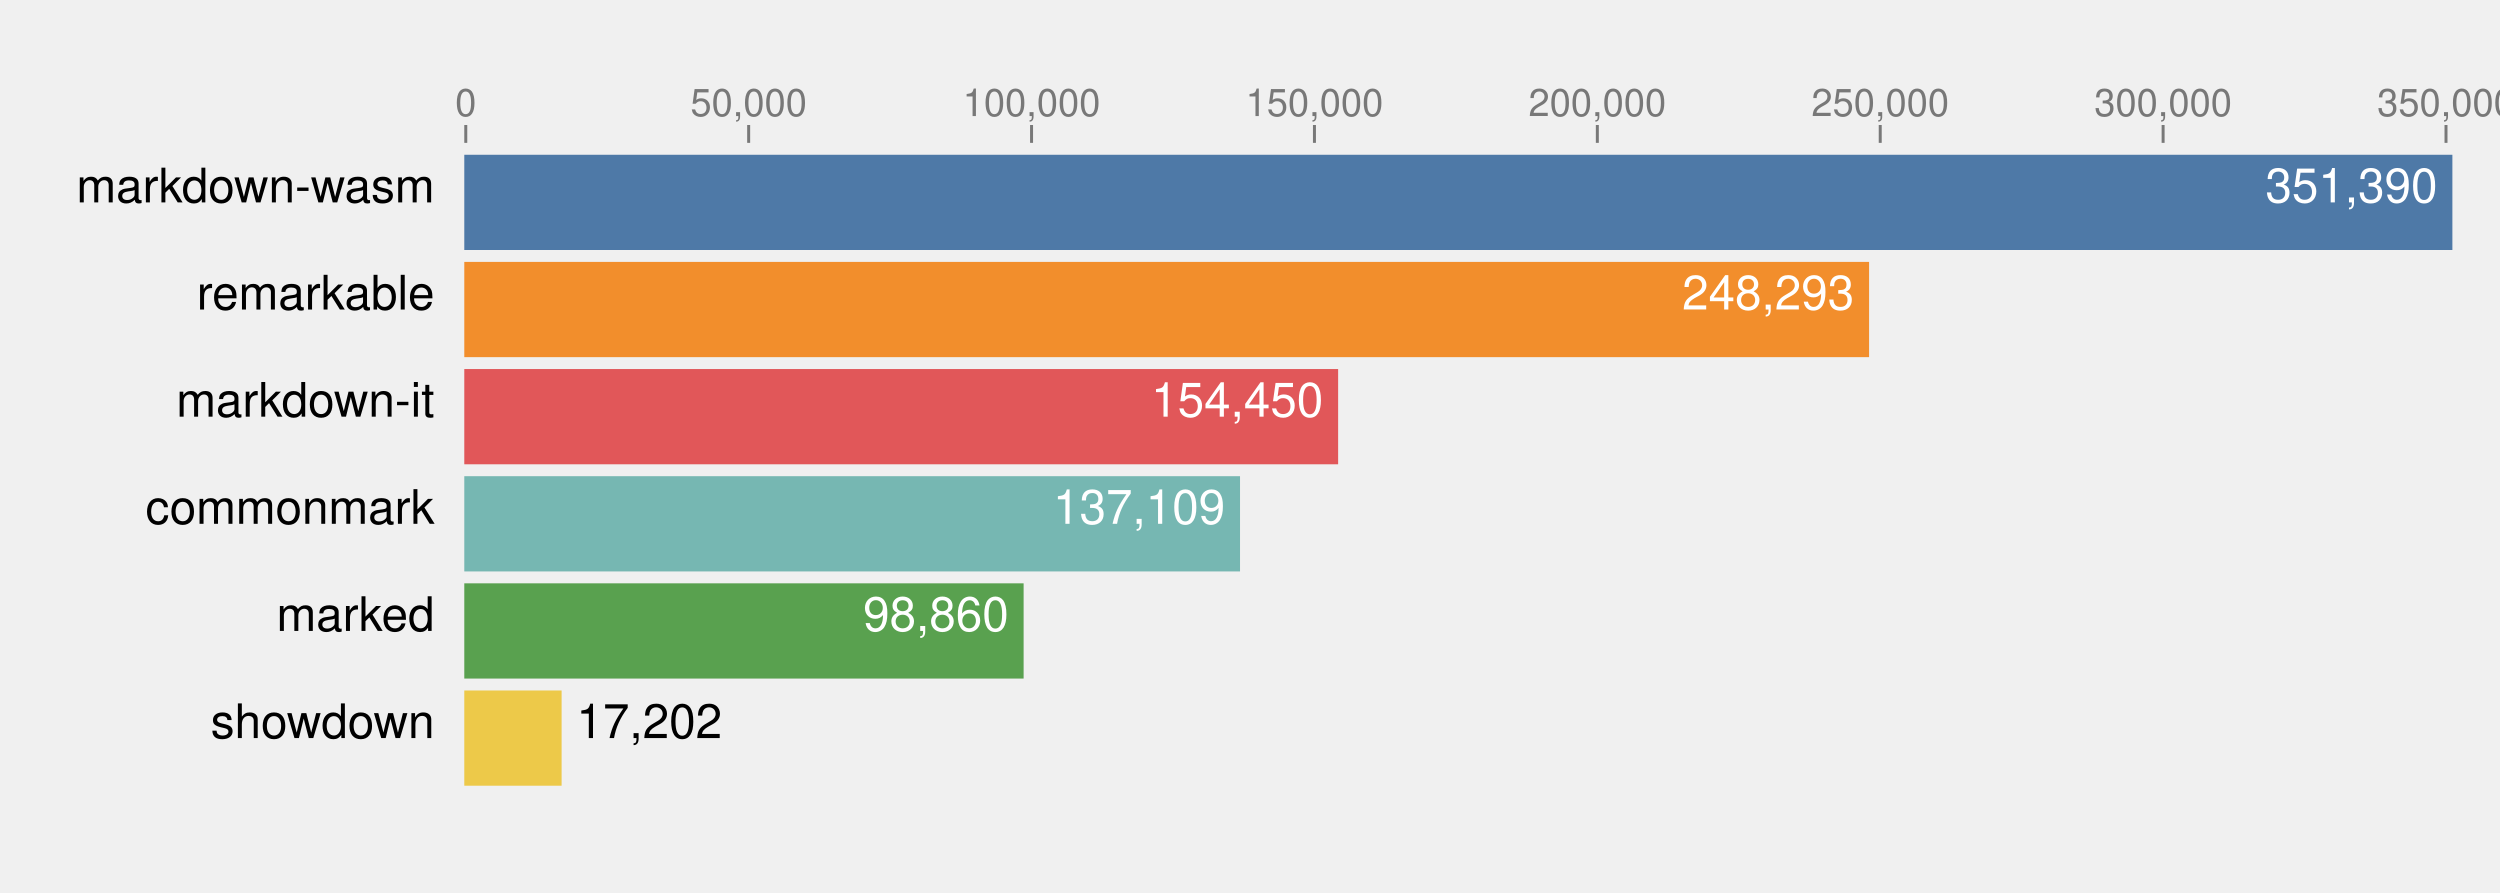
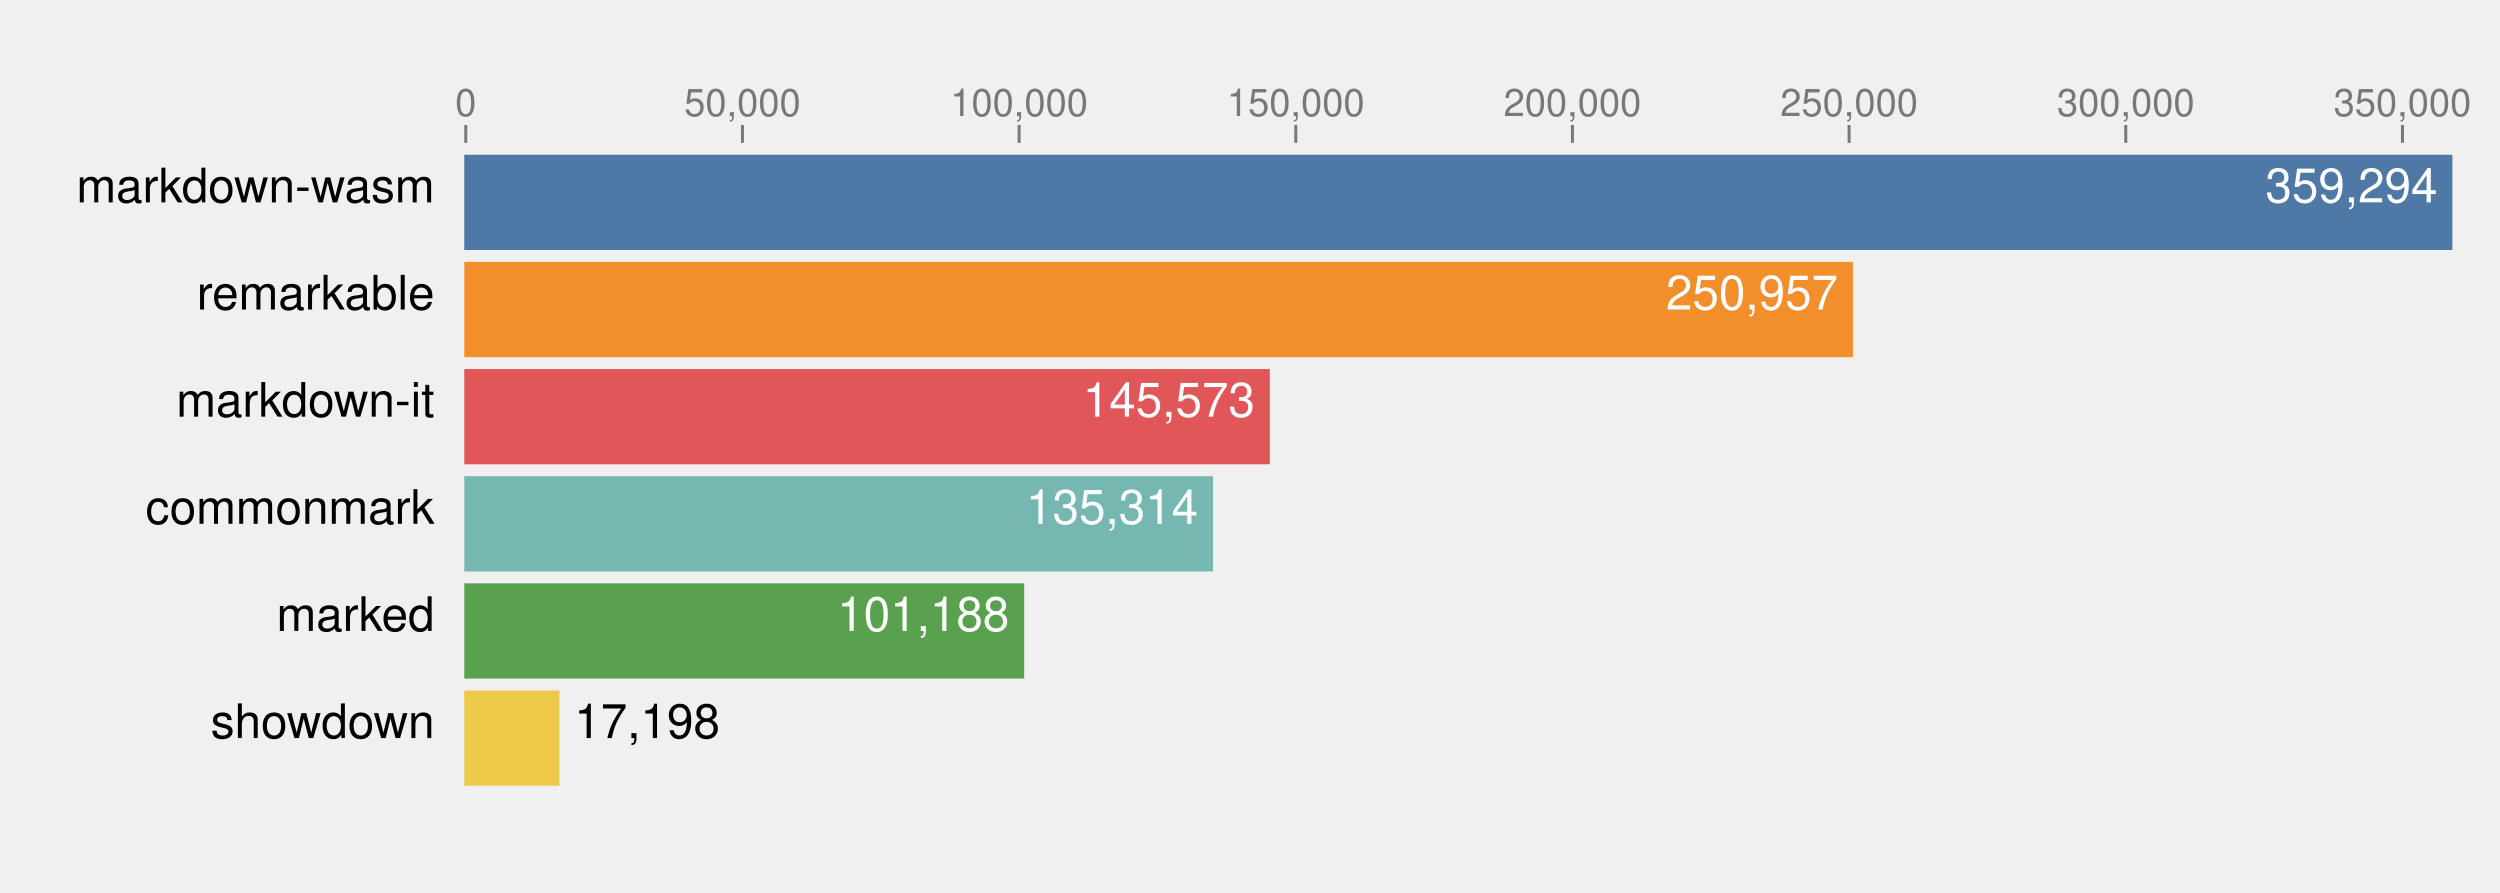
<svg xmlns="http://www.w3.org/2000/svg" width="840" height="300" font-family="-apple-system,BlinkMacSystemFont,&quot;Segoe UI&quot;,Helvetica,Arial,sans-serif" font-size="16">
  <g text-anchor="end" font-weight="500">
    <text alignment-baseline="central" x="156" y="68" dx="-10">markdown-wasm</text>
    <text alignment-baseline="central" x="156" y="104" dx="-10">remarkable</text>
    <text alignment-baseline="central" x="156" y="140" dx="-10">markdown-it</text>
    <text alignment-baseline="central" x="156" y="176" dx="-10">commonmark</text>
    <text alignment-baseline="central" x="156" y="212" dx="-10">marked</text>
    <text alignment-baseline="central" x="156" y="248" dx="-10">showdown</text>
  </g>
  <path fill="#4e79a7" d="M156 52h668v32H156z" />
-   <path fill="#f28e2c" d="M156 88h472.01v32H156z" />
-   <path fill="#e15759" d="M156 124h293.613v32H156z" />
-   <path fill="#76b7b2" d="M156 160h260.648v32H156z" />
-   <path fill="#59a14f" d="M156 196h187.934v32H156z" />
-   <path fill="#edc949" d="M156 232h32.701v32H156z" />
+   <path fill="#f28e2c" d="M156 88h466.58v32H156z" />
+   <path fill="#e15759" d="M156 124h270.649v32H156z" />
+   <path fill="#76b7b2" d="M156 160h251.576v32H156z" />
+   <path fill="#59a14f" d="M156 196h188.129v32H156z" />
+   <path fill="#edc949" d="M156 232h31.974v32H156z" />
  <g fill="#fff" text-anchor="end" font-weight="500">
-     <text x="824" y="68" alignment-baseline="central" dx="-5">351,390</text>
-     <text x="628.01" y="104" alignment-baseline="central" dx="-5">248,293</text>
-     <text x="449.613" y="140" alignment-baseline="central" dx="-5">154,450</text>
-     <text x="416.648" y="176" alignment-baseline="central" dx="-5">137,109</text>
-     <text x="343.934" y="212" alignment-baseline="central" dx="-5">98,860</text>
-     <text x="188.701" y="248" alignment-baseline="central" dx="5" fill="#000" text-anchor="start">17,202</text>
+     <text x="824" y="68" alignment-baseline="central" dx="-5">359,294</text>
+     <text x="622.58" y="104" alignment-baseline="central" dx="-5">250,957</text>
+     <text x="426.649" y="140" alignment-baseline="central" dx="-5">145,573</text>
+     <text x="407.576" y="176" alignment-baseline="central" dx="-5">135,314</text>
+     <text x="344.129" y="212" alignment-baseline="central" dx="-5">101,188</text>
+     <text x="187.974" y="248" alignment-baseline="central" dx="5" fill="#000" text-anchor="start">17,198</text>
  </g>
  <g fill="none" font-size="12.8" text-anchor="middle" opacity=".5">
    <g class="tick">
      <path stroke="currentColor" d="M156.5 48v-6" />
      <text fill="currentColor" y="-9" dy="0em" transform="translate(156.5 48)">0</text>
    </g>
    <g class="tick">
-       <path stroke="currentColor" d="M251.551 48v-6" />
-       <text fill="currentColor" y="-9" dy="0em" transform="translate(251.551 48)">50,000</text>
+       <path stroke="currentColor" d="M249.46 48v-6" />
+       <text fill="currentColor" y="-9" dy="0em" transform="translate(249.46 48)">50,000</text>
    </g>
    <g class="tick">
-       <path stroke="currentColor" d="M346.602 48v-6" />
-       <text fill="currentColor" y="-9" dy="0em" transform="translate(346.602 48)">100,000</text>
+       <path stroke="currentColor" d="M342.42 48v-6" />
+       <text fill="currentColor" y="-9" dy="0em" transform="translate(342.42 48)">100,000</text>
    </g>
    <g class="tick">
-       <path stroke="currentColor" d="M441.653 48v-6" />
-       <text fill="currentColor" y="-9" dy="0em" transform="translate(441.653 48)">150,000</text>
+       <path stroke="currentColor" d="M435.38 48v-6" />
+       <text fill="currentColor" y="-9" dy="0em" transform="translate(435.38 48)">150,000</text>
    </g>
    <g class="tick">
-       <path stroke="currentColor" d="M536.704 48v-6" />
-       <text fill="currentColor" y="-9" dy="0em" transform="translate(536.704 48)">200,000</text>
+       <path stroke="currentColor" d="M528.34 48v-6" />
+       <text fill="currentColor" y="-9" dy="0em" transform="translate(528.34 48)">200,000</text>
    </g>
    <g class="tick">
-       <path stroke="currentColor" d="M631.755 48v-6" />
-       <text fill="currentColor" y="-9" dy="0em" transform="translate(631.755 48)">250,000</text>
+       <path stroke="currentColor" d="M621.3 48v-6" />
+       <text fill="currentColor" y="-9" dy="0em" transform="translate(621.3 48)">250,000</text>
    </g>
    <g class="tick">
-       <path stroke="currentColor" d="M726.806 48v-6" />
-       <text fill="currentColor" y="-9" dy="0em" transform="translate(726.806 48)">300,000</text>
+       <path stroke="currentColor" d="M714.26 48v-6" />
+       <text fill="currentColor" y="-9" dy="0em" transform="translate(714.26 48)">300,000</text>
    </g>
    <g class="tick">
-       <path stroke="currentColor" d="M821.857 48v-6" />
-       <text fill="currentColor" y="-9" dy="0em" transform="translate(821.857 48)">350,000</text>
+       <path stroke="currentColor" d="M807.22 48v-6" />
+       <text fill="currentColor" y="-9" dy="0em" transform="translate(807.22 48)">350,000</text>
    </g>
  </g>
</svg>
